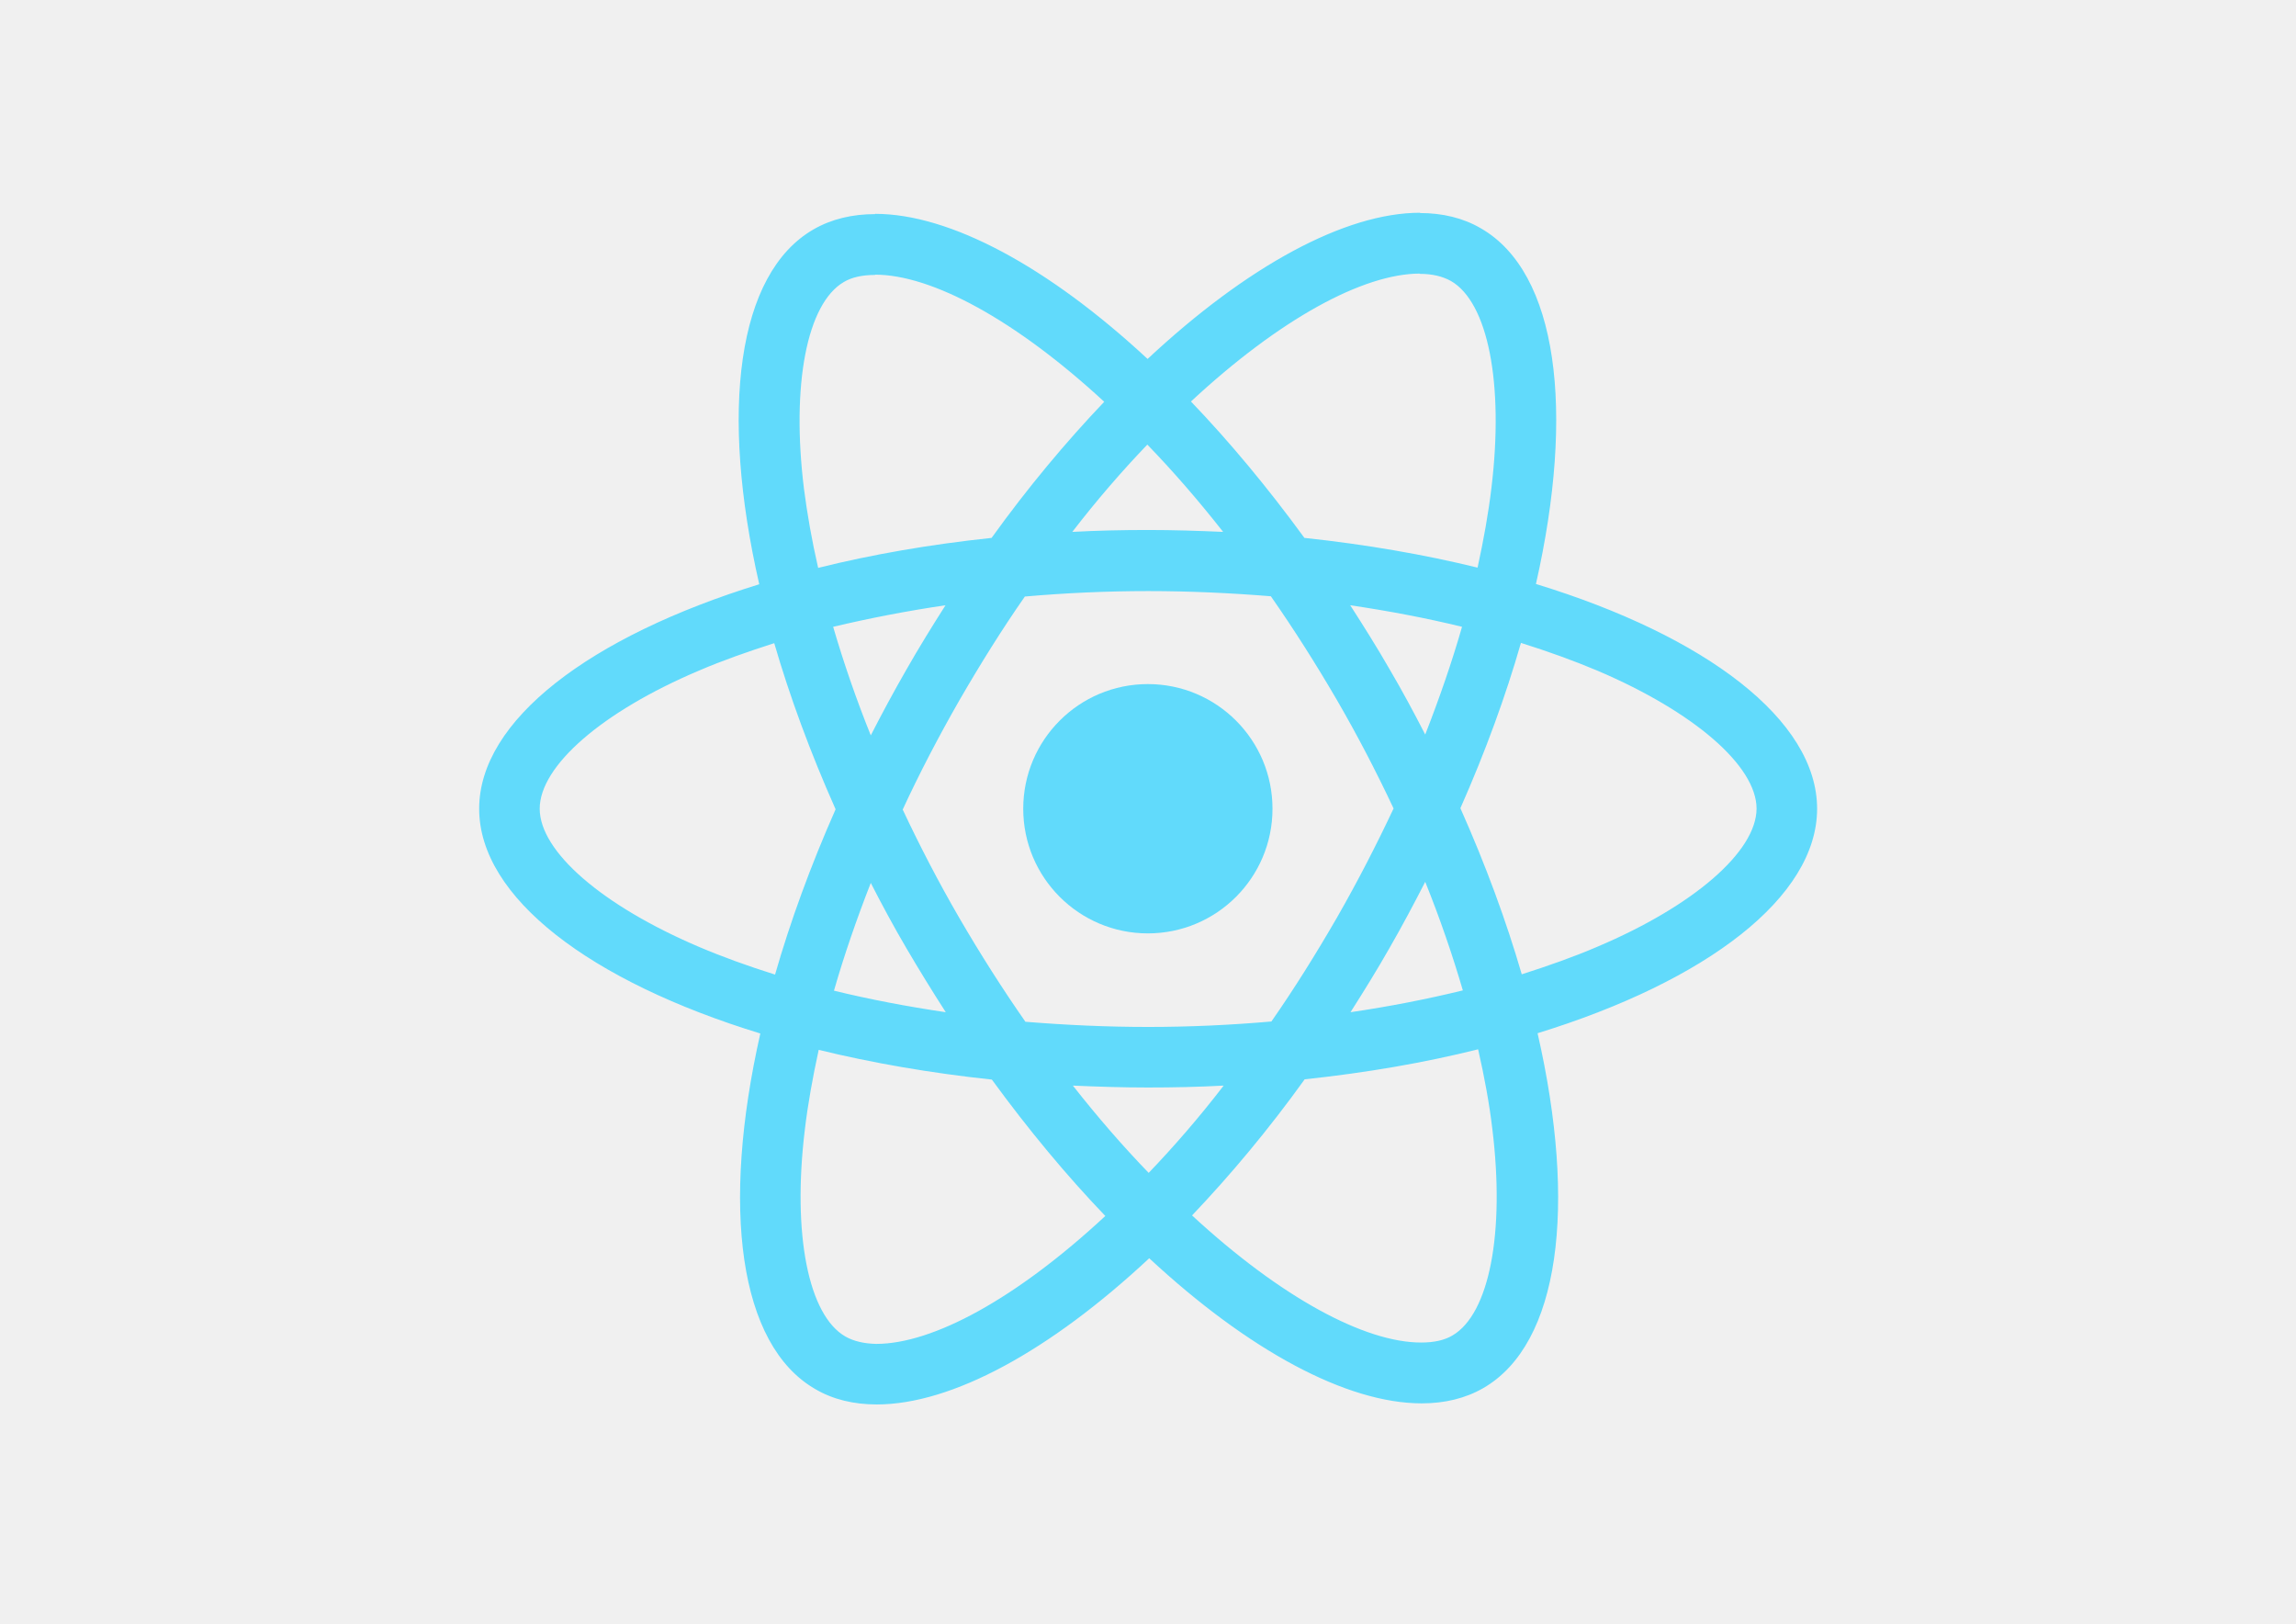
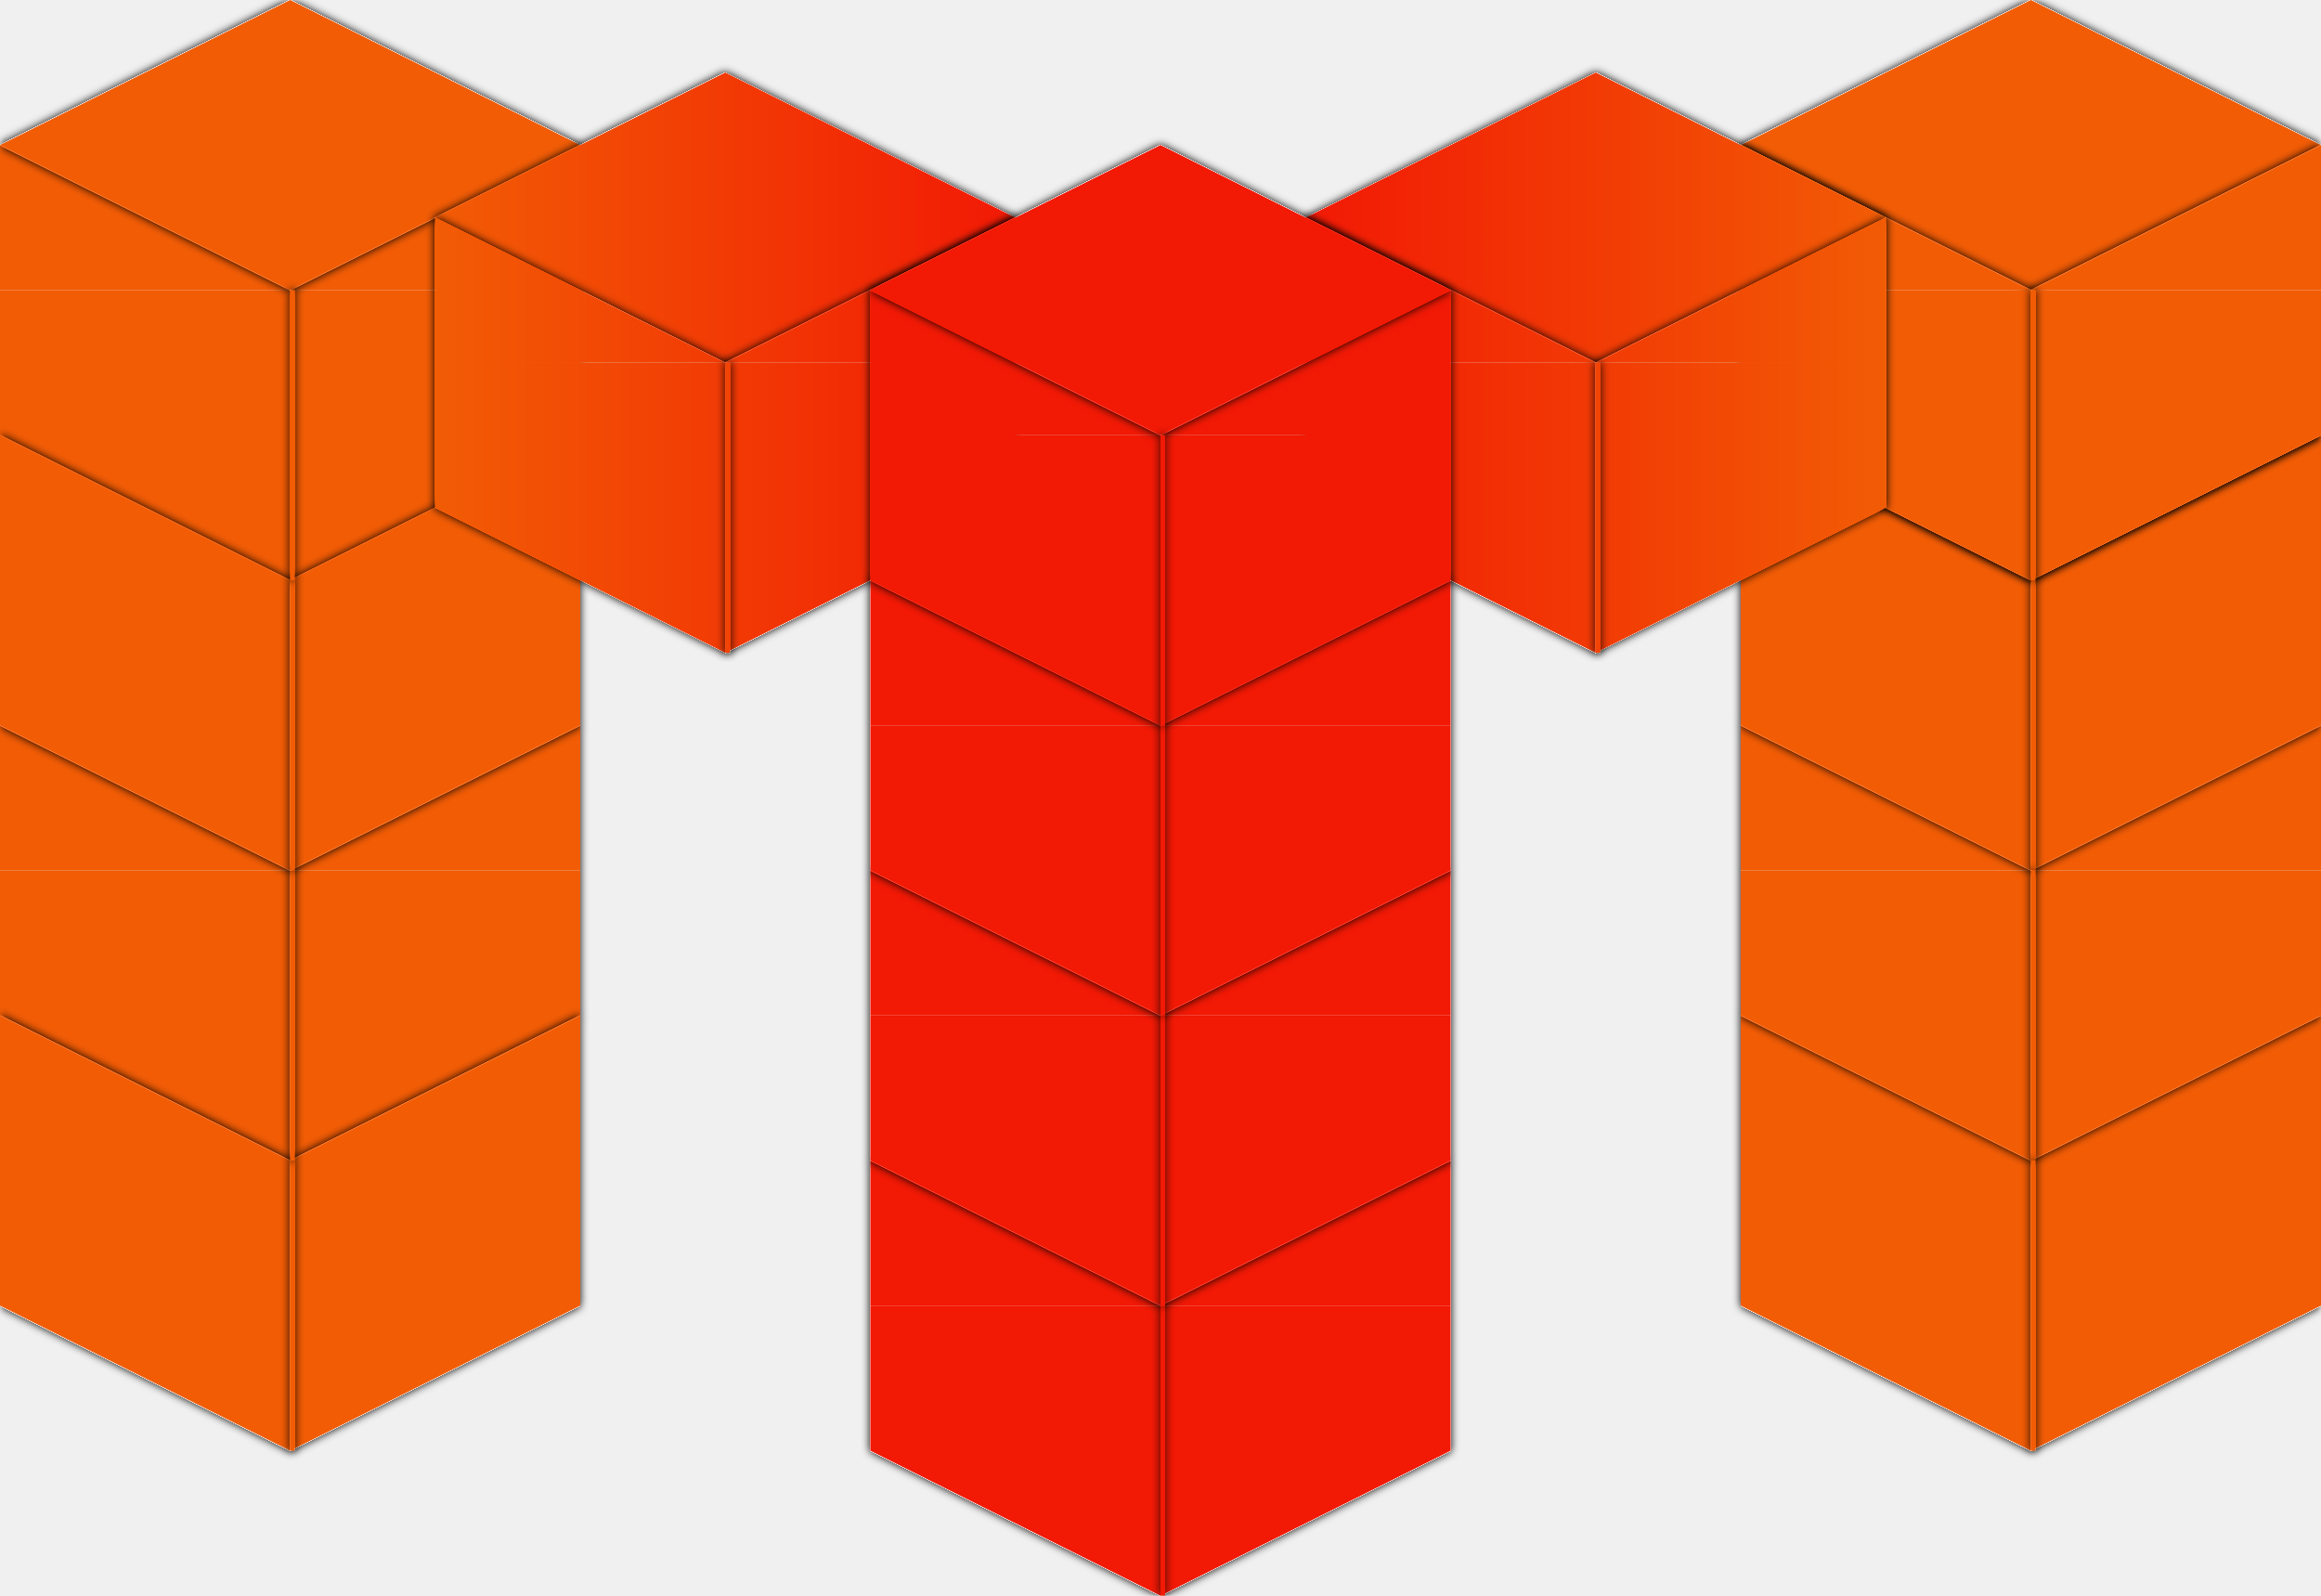
- <svg xmlns="http://www.w3.org/2000/svg" viewBox="0 0 841.9 595.3">
-   <g fill="#61DAFB">
-     <path d="M666.3 296.5c0-32.5-40.7-63.3-103.1-82.4 14.4-63.6 8-114.2-20.2-130.4-6.5-3.8-14.1-5.6-22.4-5.6v22.3c4.6 0 8.3.9 11.4 2.6 13.6 7.8 19.5 37.5 14.9 75.7-1.1 9.4-2.9 19.3-5.1 29.4-19.6-4.8-41-8.5-63.5-10.9-13.5-18.5-27.5-35.3-41.6-50 32.6-30.3 63.2-46.9 84-46.9V78c-27.5 0-63.5 19.6-99.9 53.6-36.4-33.8-72.4-53.2-99.9-53.2v22.3c20.7 0 51.4 16.5 84 46.6-14 14.7-28 31.4-41.3 49.9-22.6 2.4-44 6.1-63.6 11-2.3-10-4-19.7-5.2-29-4.7-38.2 1.1-67.9 14.6-75.8 3-1.8 6.9-2.6 11.5-2.6V78.5c-8.4 0-16 1.8-22.6 5.6-28.1 16.2-34.4 66.7-19.9 130.1-62.2 19.2-102.7 49.9-102.7 82.3 0 32.5 40.7 63.3 103.1 82.4-14.4 63.6-8 114.2 20.2 130.4 6.5 3.8 14.1 5.6 22.5 5.6 27.5 0 63.5-19.6 99.9-53.6 36.4 33.8 72.4 53.2 99.9 53.2 8.4 0 16-1.8 22.6-5.6 28.1-16.2 34.4-66.7 19.9-130.1 62-19.1 102.5-49.9 102.5-82.3zm-130.2-66.7c-3.7 12.9-8.3 26.2-13.5 39.5-4.1-8-8.4-16-13.1-24-4.6-8-9.5-15.8-14.4-23.4 14.2 2.1 27.9 4.7 41 7.9zm-45.8 106.5c-7.8 13.5-15.8 26.3-24.1 38.2-14.9 1.3-30 2-45.2 2-15.1 0-30.2-.7-45-1.9-8.3-11.9-16.4-24.6-24.2-38-7.6-13.1-14.5-26.4-20.8-39.8 6.2-13.4 13.2-26.8 20.7-39.9 7.8-13.5 15.8-26.3 24.1-38.2 14.9-1.3 30-2 45.2-2 15.1 0 30.2.7 45 1.9 8.3 11.9 16.4 24.6 24.2 38 7.6 13.1 14.5 26.4 20.8 39.8-6.3 13.4-13.2 26.8-20.7 39.9zm32.3-13c5.4 13.4 10 26.8 13.8 39.8-13.1 3.2-26.9 5.9-41.2 8 4.9-7.7 9.8-15.6 14.4-23.7 4.6-8 8.9-16.1 13-24.1zM421.2 430c-9.3-9.6-18.6-20.3-27.8-32 9 .4 18.2.7 27.5.7 9.4 0 18.7-.2 27.8-.7-9 11.7-18.3 22.4-27.5 32zm-74.4-58.9c-14.2-2.1-27.9-4.7-41-7.9 3.7-12.9 8.3-26.2 13.5-39.5 4.1 8 8.4 16 13.1 24 4.7 8 9.5 15.8 14.4 23.4zM420.7 163c9.3 9.6 18.6 20.3 27.8 32-9-.4-18.2-.7-27.5-.7-9.4 0-18.7.2-27.8.7 9-11.7 18.3-22.4 27.5-32zm-74 58.9c-4.9 7.7-9.8 15.6-14.4 23.7-4.6 8-8.9 16-13 24-5.4-13.4-10-26.8-13.8-39.8 13.1-3.1 26.9-5.8 41.2-7.9zm-90.5 125.2c-35.4-15.1-58.3-34.9-58.3-50.6 0-15.7 22.9-35.6 58.3-50.6 8.6-3.7 18-7 27.7-10.1 5.7 19.6 13.2 40 22.5 60.9-9.2 20.8-16.6 41.1-22.2 60.6-9.9-3.1-19.3-6.5-28-10.2zM310 490c-13.6-7.8-19.5-37.5-14.9-75.7 1.1-9.4 2.9-19.3 5.1-29.4 19.6 4.8 41 8.5 63.5 10.9 13.5 18.5 27.5 35.3 41.6 50-32.6 30.3-63.2 46.9-84 46.9-4.5-.1-8.3-1-11.3-2.7zm237.2-76.2c4.7 38.2-1.1 67.9-14.6 75.8-3 1.8-6.9 2.6-11.5 2.6-20.7 0-51.4-16.5-84-46.6 14-14.7 28-31.4 41.3-49.9 22.6-2.4 44-6.1 63.6-11 2.3 10.1 4.1 19.8 5.2 29.1zm38.5-66.7c-8.6 3.7-18 7-27.7 10.1-5.7-19.6-13.2-40-22.5-60.9 9.2-20.8 16.6-41.1 22.2-60.6 9.9 3.1 19.3 6.5 28.1 10.2 35.4 15.1 58.3 34.9 58.3 50.6-.1 15.7-23 35.6-58.4 50.6zM320.8 78.4z" />
-     <circle cx="420.9" cy="296.5" r="45.7" />
-     <path d="M520.5 78.1z" />
+ <svg xmlns="http://www.w3.org/2000/svg" width="512" height="352" viewBox="0 0 512 352" fill="none">
+   <g clip-path="url(#clip0_2135_15)">
+     <g filter="url(#filter0_d_2135_15)">
+       <path d="M64 64L128 96L64 128L0 96L64 64Z" fill="#F25C05" />
+     </g>
+     <g filter="url(#filter1_d_2135_15)">
+       <path d="M0 64H64V128L0 96V64Z" fill="#F25C05" />
+       <path d="M64 64H128V96L64 128V64Z" fill="#F25C05" />
+       <path d="M0 32L64 64H0V32Z" fill="#F25C05" />
+       <path d="M64 64L128 32V64H64Z" fill="#F25C05" />
+     </g>
+     <g filter="url(#filter2_d_2135_15)">
+       <path d="M0 192H64V256L0 224V192Z" fill="#F25C05" />
+       <path d="M64 192H128V224L64 256V192Z" fill="#F25C05" />
+       <path d="M0 160L64 192H0V160Z" fill="#F25C05" />
+       <path d="M64 192L128 160V192H64Z" fill="#F25C05" />
+     </g>
+     <g filter="url(#filter3_d_2135_15)">
+       <path d="M0 256H64V320L0 288V256Z" fill="#F25C05" />
+       <path d="M64 256H128V288L64 320V256Z" fill="#F25C05" />
+       <path d="M0 224L64 256H0V224Z" fill="#F25C05" />
+       <path d="M64 256L128 224V256H64Z" fill="#F25C05" />
+     </g>
+     <g filter="url(#filter4_d_2135_15)">
+       <path d="M384 256H448V320L384 288V256Z" fill="#F25C05" />
+       <path d="M448 256H512V288L448 320V256Z" fill="#F25C05" />
+       <path d="M384 224L448 256H384V224Z" fill="#F25C05" />
+       <path d="M448 256L512 224V256H448Z" fill="#F25C05" />
+     </g>
+     <g filter="url(#filter5_d_2135_15)">
+       <path d="M0 128H64V192L0 160V128Z" fill="#F25C05" />
+       <path d="M64 128H128V160L64 192V128Z" fill="#F25C05" />
+       <path d="M0 96L64 128H0V96Z" fill="#F25C05" />
+       <path d="M64 128L128 96V128H64Z" fill="#F25C05" />
+     </g>
+     <g filter="url(#filter6_d_2135_15)">
+       <path d="M384 192H448V256L384 224V192Z" fill="#F25C05" />
+       <path d="M448 192H512V224L448 256V192Z" fill="#F25C05" />
+       <path d="M384 160L448 192H384V160Z" fill="#F25C05" />
+       <path d="M448 192L512 160V192H448Z" fill="#F25C05" />
+     </g>
+     <g filter="url(#filter7_d_2135_15)">
+       <path d="M384 128H448V192L384 160V128Z" fill="#F25C05" />
+       <path d="M448 128H512V160L448 192V128Z" fill="#F25C05" />
+       <path d="M384 96L448 128H384V96Z" fill="#F25C05" />
+       <path d="M448 128L512 96V128H448Z" fill="#F25C05" />
+     </g>
+     <g filter="url(#filter8_d_2135_15)">
+       <path d="M448 64L512 96L448 128L384 96L448 64Z" fill="#F25C05" />
+     </g>
+     <g filter="url(#filter9_d_2135_15)">
+       <path d="M64 0L128 32L64 64L0 32L64 0Z" fill="#F25C05" />
+     </g>
+     <g filter="url(#filter10_d_2135_15)">
+       <path d="M448 0L512 32L448 64L384 32L448 0Z" fill="#F25C05" />
+     </g>
+     <g filter="url(#filter11_d_2135_15)">
+       <path d="M384 64H448V128L384 96V64Z" fill="#F25C05" />
+       <path d="M448 64H512V96L448 128V64Z" fill="#F25C05" />
+       <path d="M384 32L448 64H384V32Z" fill="#F25C05" />
+       <path d="M448 64L512 32V64H448Z" fill="#F25C05" />
+     </g>
+     <g filter="url(#filter12_d_2135_15)">
+       <line x1="64.5" y1="256" x2="64.5" y2="320" stroke="#F25C05" />
+     </g>
+     <g filter="url(#filter13_d_2135_15)">
+       <line x1="64.5" y1="192" x2="64.5" y2="256" stroke="#F25C05" />
+     </g>
+     <g filter="url(#filter14_d_2135_15)">
+       <line x1="64.5" y1="128" x2="64.5" y2="192" stroke="#F25C05" />
+     </g>
+     <g filter="url(#filter15_d_2135_15)">
+       <line x1="448.5" y1="128" x2="448.5" y2="192" stroke="#F25C05" />
+     </g>
+     <g filter="url(#filter16_d_2135_15)">
+       <line x1="448.5" y1="192" x2="448.5" y2="256" stroke="#F25C05" />
+     </g>
+     <g filter="url(#filter17_d_2135_15)">
+       <line x1="448.5" y1="256" x2="448.5" y2="320" stroke="#F25C05" />
+     </g>
+     <g filter="url(#filter18_d_2135_15)">
+       <line x1="448.5" y1="64" x2="448.5" y2="128" stroke="#F25C05" />
+     </g>
+     <g filter="url(#filter19_d_2135_15)">
+       <line x1="64.5" y1="64" x2="64.5" y2="128" stroke="#F25C05" />
+     </g>
+     <g filter="url(#filter20_d_2135_15)">
+       <path d="M160 16L224 48L160 80L96 48L160 16Z" fill="url(#paint0_linear_2135_15)" />
+     </g>
+     <g filter="url(#filter21_d_2135_15)">
+       <path d="M96 80H160V144L96 112V80Z" fill="url(#paint1_linear_2135_15)" />
+       <path d="M160 80H224V112L160 144V80Z" fill="url(#paint2_linear_2135_15)" />
+       <path d="M96 48L160 80H96V48Z" fill="url(#paint3_linear_2135_15)" />
+       <path d="M160 80L224 48V80H160Z" fill="url(#paint4_linear_2135_15)" />
+     </g>
+     <g filter="url(#filter22_d_2135_15)">
+       <line x1="160.5" y1="80" x2="160.5" y2="144" stroke="#F24405" />
+     </g>
+     <g filter="url(#filter23_d_2135_15)">
+       <path d="M352 16L416 48L352 80L288 48L352 16Z" fill="url(#paint5_linear_2135_15)" />
+     </g>
+     <g filter="url(#filter24_d_2135_15)">
+       <path d="M288 80H352V144L288 112V80Z" fill="url(#paint6_linear_2135_15)" />
+       <path d="M352 80H416V112L352 144V80Z" fill="url(#paint7_linear_2135_15)" />
+       <path d="M288 48L352 80H288V48Z" fill="url(#paint8_linear_2135_15)" />
+       <path d="M352 80L416 48V80H352Z" fill="url(#paint9_linear_2135_15)" />
+     </g>
+     <g filter="url(#filter25_d_2135_15)">
+       <line x1="352.5" y1="80" x2="352.5" y2="144" stroke="#F24405" />
+     </g>
+     <g filter="url(#filter26_d_2135_15)">
+       <path d="M256 96L320 128L256 160L192 128L256 96Z" fill="#F21905" />
+     </g>
+     <g filter="url(#filter27_d_2135_15)">
+       <path d="M192 288H256V352L192 320V288Z" fill="#F21905" />
+       <path d="M256 288H320V320L256 352V288Z" fill="#F21905" />
+       <path d="M192 256L256 288H192V256Z" fill="#F21905" />
+       <path d="M256 288L320 256V288H256Z" fill="#F21905" />
+     </g>
+     <g filter="url(#filter28_d_2135_15)">
+       <path d="M192 224H256V288L192 256V224Z" fill="#F21905" />
+       <path d="M256 224H320V256L256 288V224Z" fill="#F21905" />
+       <path d="M192 192L256 224H192V192Z" fill="#F21905" />
+       <path d="M256 224L320 192V224H256Z" fill="#F21905" />
+     </g>
+     <g filter="url(#filter29_d_2135_15)">
+       <path d="M192 160H256V224L192 192V160Z" fill="#F21905" />
+       <path d="M256 160H320V192L256 224V160Z" fill="#F21905" />
+       <path d="M192 128L256 160H192V128Z" fill="#F21905" />
+       <path d="M256 160L320 128V160H256Z" fill="#F21905" />
+     </g>
+     <g filter="url(#filter30_d_2135_15)">
+       <path d="M192 96H256V160L192 128V96Z" fill="#F21905" />
+       <path d="M256 96H320V128L256 160V96Z" fill="#F21905" />
+       <path d="M192 64L256 96H192V64Z" fill="#F21905" />
+       <path d="M256 96L320 64V96H256Z" fill="#F21905" />
+     </g>
+     <g filter="url(#filter31_d_2135_15)">
+       <path d="M256 32L320 64L256 96L192 64L256 32Z" fill="#F21905" />
+     </g>
+     <g filter="url(#filter32_d_2135_15)">
+       <line x1="256.5" y1="288" x2="256.5" y2="352" stroke="#F21905" />
+     </g>
+     <g filter="url(#filter33_d_2135_15)">
+       <line x1="256.5" y1="224" x2="256.5" y2="288" stroke="#F21905" />
+     </g>
+     <g filter="url(#filter34_d_2135_15)">
+       <line x1="256.5" y1="160" x2="256.5" y2="224" stroke="#F21905" />
+     </g>
+     <g filter="url(#filter35_d_2135_15)">
+       <line x1="256.5" y1="96" x2="256.5" y2="160" stroke="#F21905" />
+     </g>
  </g>
+   <defs>
+     <filter id="filter0_d_2135_15" x="-2" y="62" width="132" height="68" filterUnits="userSpaceOnUse" color-interpolation-filters="sRGB">
+       <feFlood flood-opacity="0" result="BackgroundImageFix" />
+       <feColorMatrix in="SourceAlpha" type="matrix" values="0 0 0 0 0 0 0 0 0 0 0 0 0 0 0 0 0 0 127 0" result="hardAlpha" />
+       <feOffset />
+       <feGaussianBlur stdDeviation="1" />
+       <feComposite in2="hardAlpha" operator="out" />
+       <feColorMatrix type="matrix" values="0 0 0 0 0 0 0 0 0 0 0 0 0 0 0 0 0 0 1 0" />
+       <feBlend mode="normal" in2="BackgroundImageFix" result="effect1_dropShadow_2135_15" />
+       <feBlend mode="normal" in="SourceGraphic" in2="effect1_dropShadow_2135_15" result="shape" />
+     </filter>
+     <filter id="filter1_d_2135_15" x="-2" y="30" width="132" height="100" filterUnits="userSpaceOnUse" color-interpolation-filters="sRGB">
+       <feFlood flood-opacity="0" result="BackgroundImageFix" />
+       <feColorMatrix in="SourceAlpha" type="matrix" values="0 0 0 0 0 0 0 0 0 0 0 0 0 0 0 0 0 0 127 0" result="hardAlpha" />
+       <feOffset />
+       <feGaussianBlur stdDeviation="1" />
+       <feComposite in2="hardAlpha" operator="out" />
+       <feColorMatrix type="matrix" values="0 0 0 0 0 0 0 0 0 0 0 0 0 0 0 0 0 0 1 0" />
+       <feBlend mode="normal" in2="BackgroundImageFix" result="effect1_dropShadow_2135_15" />
+       <feBlend mode="normal" in="SourceGraphic" in2="effect1_dropShadow_2135_15" result="shape" />
+     </filter>
+     <filter id="filter2_d_2135_15" x="-2" y="158" width="132" height="100" filterUnits="userSpaceOnUse" color-interpolation-filters="sRGB">
+       <feFlood flood-opacity="0" result="BackgroundImageFix" />
+       <feColorMatrix in="SourceAlpha" type="matrix" values="0 0 0 0 0 0 0 0 0 0 0 0 0 0 0 0 0 0 127 0" result="hardAlpha" />
+       <feOffset />
+       <feGaussianBlur stdDeviation="1" />
+       <feComposite in2="hardAlpha" operator="out" />
+       <feColorMatrix type="matrix" values="0 0 0 0 0 0 0 0 0 0 0 0 0 0 0 0 0 0 1 0" />
+       <feBlend mode="normal" in2="BackgroundImageFix" result="effect1_dropShadow_2135_15" />
+       <feBlend mode="normal" in="SourceGraphic" in2="effect1_dropShadow_2135_15" result="shape" />
+     </filter>
+     <filter id="filter3_d_2135_15" x="-2" y="222" width="132" height="100" filterUnits="userSpaceOnUse" color-interpolation-filters="sRGB">
+       <feFlood flood-opacity="0" result="BackgroundImageFix" />
+       <feColorMatrix in="SourceAlpha" type="matrix" values="0 0 0 0 0 0 0 0 0 0 0 0 0 0 0 0 0 0 127 0" result="hardAlpha" />
+       <feOffset />
+       <feGaussianBlur stdDeviation="1" />
+       <feComposite in2="hardAlpha" operator="out" />
+       <feColorMatrix type="matrix" values="0 0 0 0 0 0 0 0 0 0 0 0 0 0 0 0 0 0 1 0" />
+       <feBlend mode="normal" in2="BackgroundImageFix" result="effect1_dropShadow_2135_15" />
+       <feBlend mode="normal" in="SourceGraphic" in2="effect1_dropShadow_2135_15" result="shape" />
+     </filter>
+     <filter id="filter4_d_2135_15" x="382" y="222" width="132" height="100" filterUnits="userSpaceOnUse" color-interpolation-filters="sRGB">
+       <feFlood flood-opacity="0" result="BackgroundImageFix" />
+       <feColorMatrix in="SourceAlpha" type="matrix" values="0 0 0 0 0 0 0 0 0 0 0 0 0 0 0 0 0 0 127 0" result="hardAlpha" />
+       <feOffset />
+       <feGaussianBlur stdDeviation="1" />
+       <feComposite in2="hardAlpha" operator="out" />
+       <feColorMatrix type="matrix" values="0 0 0 0 0 0 0 0 0 0 0 0 0 0 0 0 0 0 1 0" />
+       <feBlend mode="normal" in2="BackgroundImageFix" result="effect1_dropShadow_2135_15" />
+       <feBlend mode="normal" in="SourceGraphic" in2="effect1_dropShadow_2135_15" result="shape" />
+     </filter>
+     <filter id="filter5_d_2135_15" x="-2" y="94" width="132" height="100" filterUnits="userSpaceOnUse" color-interpolation-filters="sRGB">
+       <feFlood flood-opacity="0" result="BackgroundImageFix" />
+       <feColorMatrix in="SourceAlpha" type="matrix" values="0 0 0 0 0 0 0 0 0 0 0 0 0 0 0 0 0 0 127 0" result="hardAlpha" />
+       <feOffset />
+       <feGaussianBlur stdDeviation="1" />
+       <feComposite in2="hardAlpha" operator="out" />
+       <feColorMatrix type="matrix" values="0 0 0 0 0 0 0 0 0 0 0 0 0 0 0 0 0 0 1 0" />
+       <feBlend mode="normal" in2="BackgroundImageFix" result="effect1_dropShadow_2135_15" />
+       <feBlend mode="normal" in="SourceGraphic" in2="effect1_dropShadow_2135_15" result="shape" />
+     </filter>
+     <filter id="filter6_d_2135_15" x="382" y="158" width="132" height="100" filterUnits="userSpaceOnUse" color-interpolation-filters="sRGB">
+       <feFlood flood-opacity="0" result="BackgroundImageFix" />
+       <feColorMatrix in="SourceAlpha" type="matrix" values="0 0 0 0 0 0 0 0 0 0 0 0 0 0 0 0 0 0 127 0" result="hardAlpha" />
+       <feOffset />
+       <feGaussianBlur stdDeviation="1" />
+       <feComposite in2="hardAlpha" operator="out" />
+       <feColorMatrix type="matrix" values="0 0 0 0 0 0 0 0 0 0 0 0 0 0 0 0 0 0 1 0" />
+       <feBlend mode="normal" in2="BackgroundImageFix" result="effect1_dropShadow_2135_15" />
+       <feBlend mode="normal" in="SourceGraphic" in2="effect1_dropShadow_2135_15" result="shape" />
+     </filter>
+     <filter id="filter7_d_2135_15" x="382" y="94" width="132" height="100" filterUnits="userSpaceOnUse" color-interpolation-filters="sRGB">
+       <feFlood flood-opacity="0" result="BackgroundImageFix" />
+       <feColorMatrix in="SourceAlpha" type="matrix" values="0 0 0 0 0 0 0 0 0 0 0 0 0 0 0 0 0 0 127 0" result="hardAlpha" />
+       <feOffset />
+       <feGaussianBlur stdDeviation="1" />
+       <feComposite in2="hardAlpha" operator="out" />
+       <feColorMatrix type="matrix" values="0 0 0 0 0 0 0 0 0 0 0 0 0 0 0 0 0 0 1 0" />
+       <feBlend mode="normal" in2="BackgroundImageFix" result="effect1_dropShadow_2135_15" />
+       <feBlend mode="normal" in="SourceGraphic" in2="effect1_dropShadow_2135_15" result="shape" />
+     </filter>
+     <filter id="filter8_d_2135_15" x="382" y="62" width="132" height="68" filterUnits="userSpaceOnUse" color-interpolation-filters="sRGB">
+       <feFlood flood-opacity="0" result="BackgroundImageFix" />
+       <feColorMatrix in="SourceAlpha" type="matrix" values="0 0 0 0 0 0 0 0 0 0 0 0 0 0 0 0 0 0 127 0" result="hardAlpha" />
+       <feOffset />
+       <feGaussianBlur stdDeviation="1" />
+       <feComposite in2="hardAlpha" operator="out" />
+       <feColorMatrix type="matrix" values="0 0 0 0 0 0 0 0 0 0 0 0 0 0 0 0 0 0 1 0" />
+       <feBlend mode="normal" in2="BackgroundImageFix" result="effect1_dropShadow_2135_15" />
+       <feBlend mode="normal" in="SourceGraphic" in2="effect1_dropShadow_2135_15" result="shape" />
+     </filter>
+     <filter id="filter9_d_2135_15" x="-2" y="-2" width="132" height="68" filterUnits="userSpaceOnUse" color-interpolation-filters="sRGB">
+       <feFlood flood-opacity="0" result="BackgroundImageFix" />
+       <feColorMatrix in="SourceAlpha" type="matrix" values="0 0 0 0 0 0 0 0 0 0 0 0 0 0 0 0 0 0 127 0" result="hardAlpha" />
+       <feOffset />
+       <feGaussianBlur stdDeviation="1" />
+       <feComposite in2="hardAlpha" operator="out" />
+       <feColorMatrix type="matrix" values="0 0 0 0 0 0 0 0 0 0 0 0 0 0 0 0 0 0 1 0" />
+       <feBlend mode="normal" in2="BackgroundImageFix" result="effect1_dropShadow_2135_15" />
+       <feBlend mode="normal" in="SourceGraphic" in2="effect1_dropShadow_2135_15" result="shape" />
+     </filter>
+     <filter id="filter10_d_2135_15" x="382" y="-2" width="132" height="68" filterUnits="userSpaceOnUse" color-interpolation-filters="sRGB">
+       <feFlood flood-opacity="0" result="BackgroundImageFix" />
+       <feColorMatrix in="SourceAlpha" type="matrix" values="0 0 0 0 0 0 0 0 0 0 0 0 0 0 0 0 0 0 127 0" result="hardAlpha" />
+       <feOffset />
+       <feGaussianBlur stdDeviation="1" />
+       <feComposite in2="hardAlpha" operator="out" />
+       <feColorMatrix type="matrix" values="0 0 0 0 0 0 0 0 0 0 0 0 0 0 0 0 0 0 1 0" />
+       <feBlend mode="normal" in2="BackgroundImageFix" result="effect1_dropShadow_2135_15" />
+       <feBlend mode="normal" in="SourceGraphic" in2="effect1_dropShadow_2135_15" result="shape" />
+     </filter>
+     <filter id="filter11_d_2135_15" x="382" y="30" width="132" height="100" filterUnits="userSpaceOnUse" color-interpolation-filters="sRGB">
+       <feFlood flood-opacity="0" result="BackgroundImageFix" />
+       <feColorMatrix in="SourceAlpha" type="matrix" values="0 0 0 0 0 0 0 0 0 0 0 0 0 0 0 0 0 0 127 0" result="hardAlpha" />
+       <feOffset />
+       <feGaussianBlur stdDeviation="1" />
+       <feComposite in2="hardAlpha" operator="out" />
+       <feColorMatrix type="matrix" values="0 0 0 0 0 0 0 0 0 0 0 0 0 0 0 0 0 0 1 0" />
+       <feBlend mode="normal" in2="BackgroundImageFix" result="effect1_dropShadow_2135_15" />
+       <feBlend mode="normal" in="SourceGraphic" in2="effect1_dropShadow_2135_15" result="shape" />
+     </filter>
+     <filter id="filter12_d_2135_15" x="62" y="254" width="5" height="68" filterUnits="userSpaceOnUse" color-interpolation-filters="sRGB">
+       <feFlood flood-opacity="0" result="BackgroundImageFix" />
+       <feColorMatrix in="SourceAlpha" type="matrix" values="0 0 0 0 0 0 0 0 0 0 0 0 0 0 0 0 0 0 127 0" result="hardAlpha" />
+       <feOffset />
+       <feGaussianBlur stdDeviation="1" />
+       <feComposite in2="hardAlpha" operator="out" />
+       <feColorMatrix type="matrix" values="0 0 0 0 0 0 0 0 0 0 0 0 0 0 0 0 0 0 1 0" />
+       <feBlend mode="normal" in2="BackgroundImageFix" result="effect1_dropShadow_2135_15" />
+       <feBlend mode="normal" in="SourceGraphic" in2="effect1_dropShadow_2135_15" result="shape" />
+     </filter>
+     <filter id="filter13_d_2135_15" x="62" y="190" width="5" height="68" filterUnits="userSpaceOnUse" color-interpolation-filters="sRGB">
+       <feFlood flood-opacity="0" result="BackgroundImageFix" />
+       <feColorMatrix in="SourceAlpha" type="matrix" values="0 0 0 0 0 0 0 0 0 0 0 0 0 0 0 0 0 0 127 0" result="hardAlpha" />
+       <feOffset />
+       <feGaussianBlur stdDeviation="1" />
+       <feComposite in2="hardAlpha" operator="out" />
+       <feColorMatrix type="matrix" values="0 0 0 0 0 0 0 0 0 0 0 0 0 0 0 0 0 0 1 0" />
+       <feBlend mode="normal" in2="BackgroundImageFix" result="effect1_dropShadow_2135_15" />
+       <feBlend mode="normal" in="SourceGraphic" in2="effect1_dropShadow_2135_15" result="shape" />
+     </filter>
+     <filter id="filter14_d_2135_15" x="62" y="126" width="5" height="68" filterUnits="userSpaceOnUse" color-interpolation-filters="sRGB">
+       <feFlood flood-opacity="0" result="BackgroundImageFix" />
+       <feColorMatrix in="SourceAlpha" type="matrix" values="0 0 0 0 0 0 0 0 0 0 0 0 0 0 0 0 0 0 127 0" result="hardAlpha" />
+       <feOffset />
+       <feGaussianBlur stdDeviation="1" />
+       <feComposite in2="hardAlpha" operator="out" />
+       <feColorMatrix type="matrix" values="0 0 0 0 0 0 0 0 0 0 0 0 0 0 0 0 0 0 1 0" />
+       <feBlend mode="normal" in2="BackgroundImageFix" result="effect1_dropShadow_2135_15" />
+       <feBlend mode="normal" in="SourceGraphic" in2="effect1_dropShadow_2135_15" result="shape" />
+     </filter>
+     <filter id="filter15_d_2135_15" x="446" y="126" width="5" height="68" filterUnits="userSpaceOnUse" color-interpolation-filters="sRGB">
+       <feFlood flood-opacity="0" result="BackgroundImageFix" />
+       <feColorMatrix in="SourceAlpha" type="matrix" values="0 0 0 0 0 0 0 0 0 0 0 0 0 0 0 0 0 0 127 0" result="hardAlpha" />
+       <feOffset />
+       <feGaussianBlur stdDeviation="1" />
+       <feComposite in2="hardAlpha" operator="out" />
+       <feColorMatrix type="matrix" values="0 0 0 0 0 0 0 0 0 0 0 0 0 0 0 0 0 0 1 0" />
+       <feBlend mode="normal" in2="BackgroundImageFix" result="effect1_dropShadow_2135_15" />
+       <feBlend mode="normal" in="SourceGraphic" in2="effect1_dropShadow_2135_15" result="shape" />
+     </filter>
+     <filter id="filter16_d_2135_15" x="446" y="190" width="5" height="68" filterUnits="userSpaceOnUse" color-interpolation-filters="sRGB">
+       <feFlood flood-opacity="0" result="BackgroundImageFix" />
+       <feColorMatrix in="SourceAlpha" type="matrix" values="0 0 0 0 0 0 0 0 0 0 0 0 0 0 0 0 0 0 127 0" result="hardAlpha" />
+       <feOffset />
+       <feGaussianBlur stdDeviation="1" />
+       <feComposite in2="hardAlpha" operator="out" />
+       <feColorMatrix type="matrix" values="0 0 0 0 0 0 0 0 0 0 0 0 0 0 0 0 0 0 1 0" />
+       <feBlend mode="normal" in2="BackgroundImageFix" result="effect1_dropShadow_2135_15" />
+       <feBlend mode="normal" in="SourceGraphic" in2="effect1_dropShadow_2135_15" result="shape" />
+     </filter>
+     <filter id="filter17_d_2135_15" x="446" y="254" width="5" height="68" filterUnits="userSpaceOnUse" color-interpolation-filters="sRGB">
+       <feFlood flood-opacity="0" result="BackgroundImageFix" />
+       <feColorMatrix in="SourceAlpha" type="matrix" values="0 0 0 0 0 0 0 0 0 0 0 0 0 0 0 0 0 0 127 0" result="hardAlpha" />
+       <feOffset />
+       <feGaussianBlur stdDeviation="1" />
+       <feComposite in2="hardAlpha" operator="out" />
+       <feColorMatrix type="matrix" values="0 0 0 0 0 0 0 0 0 0 0 0 0 0 0 0 0 0 1 0" />
+       <feBlend mode="normal" in2="BackgroundImageFix" result="effect1_dropShadow_2135_15" />
+       <feBlend mode="normal" in="SourceGraphic" in2="effect1_dropShadow_2135_15" result="shape" />
+     </filter>
+     <filter id="filter18_d_2135_15" x="446" y="62" width="5" height="68" filterUnits="userSpaceOnUse" color-interpolation-filters="sRGB">
+       <feFlood flood-opacity="0" result="BackgroundImageFix" />
+       <feColorMatrix in="SourceAlpha" type="matrix" values="0 0 0 0 0 0 0 0 0 0 0 0 0 0 0 0 0 0 127 0" result="hardAlpha" />
+       <feOffset />
+       <feGaussianBlur stdDeviation="1" />
+       <feComposite in2="hardAlpha" operator="out" />
+       <feColorMatrix type="matrix" values="0 0 0 0 0 0 0 0 0 0 0 0 0 0 0 0 0 0 1 0" />
+       <feBlend mode="normal" in2="BackgroundImageFix" result="effect1_dropShadow_2135_15" />
+       <feBlend mode="normal" in="SourceGraphic" in2="effect1_dropShadow_2135_15" result="shape" />
+     </filter>
+     <filter id="filter19_d_2135_15" x="62" y="62" width="5" height="68" filterUnits="userSpaceOnUse" color-interpolation-filters="sRGB">
+       <feFlood flood-opacity="0" result="BackgroundImageFix" />
+       <feColorMatrix in="SourceAlpha" type="matrix" values="0 0 0 0 0 0 0 0 0 0 0 0 0 0 0 0 0 0 127 0" result="hardAlpha" />
+       <feOffset />
+       <feGaussianBlur stdDeviation="1" />
+       <feComposite in2="hardAlpha" operator="out" />
+       <feColorMatrix type="matrix" values="0 0 0 0 0 0 0 0 0 0 0 0 0 0 0 0 0 0 1 0" />
+       <feBlend mode="normal" in2="BackgroundImageFix" result="effect1_dropShadow_2135_15" />
+       <feBlend mode="normal" in="SourceGraphic" in2="effect1_dropShadow_2135_15" result="shape" />
+     </filter>
+     <filter id="filter20_d_2135_15" x="94" y="14" width="132" height="68" filterUnits="userSpaceOnUse" color-interpolation-filters="sRGB">
+       <feFlood flood-opacity="0" result="BackgroundImageFix" />
+       <feColorMatrix in="SourceAlpha" type="matrix" values="0 0 0 0 0 0 0 0 0 0 0 0 0 0 0 0 0 0 127 0" result="hardAlpha" />
+       <feOffset />
+       <feGaussianBlur stdDeviation="1" />
+       <feComposite in2="hardAlpha" operator="out" />
+       <feColorMatrix type="matrix" values="0 0 0 0 0 0 0 0 0 0 0 0 0 0 0 0 0 0 1 0" />
+       <feBlend mode="normal" in2="BackgroundImageFix" result="effect1_dropShadow_2135_15" />
+       <feBlend mode="normal" in="SourceGraphic" in2="effect1_dropShadow_2135_15" result="shape" />
+     </filter>
+     <filter id="filter21_d_2135_15" x="94" y="46" width="132" height="100" filterUnits="userSpaceOnUse" color-interpolation-filters="sRGB">
+       <feFlood flood-opacity="0" result="BackgroundImageFix" />
+       <feColorMatrix in="SourceAlpha" type="matrix" values="0 0 0 0 0 0 0 0 0 0 0 0 0 0 0 0 0 0 127 0" result="hardAlpha" />
+       <feOffset />
+       <feGaussianBlur stdDeviation="1" />
+       <feComposite in2="hardAlpha" operator="out" />
+       <feColorMatrix type="matrix" values="0 0 0 0 0 0 0 0 0 0 0 0 0 0 0 0 0 0 1 0" />
+       <feBlend mode="normal" in2="BackgroundImageFix" result="effect1_dropShadow_2135_15" />
+       <feBlend mode="normal" in="SourceGraphic" in2="effect1_dropShadow_2135_15" result="shape" />
+     </filter>
+     <filter id="filter22_d_2135_15" x="158" y="78" width="5" height="68" filterUnits="userSpaceOnUse" color-interpolation-filters="sRGB">
+       <feFlood flood-opacity="0" result="BackgroundImageFix" />
+       <feColorMatrix in="SourceAlpha" type="matrix" values="0 0 0 0 0 0 0 0 0 0 0 0 0 0 0 0 0 0 127 0" result="hardAlpha" />
+       <feOffset />
+       <feGaussianBlur stdDeviation="1" />
+       <feComposite in2="hardAlpha" operator="out" />
+       <feColorMatrix type="matrix" values="0 0 0 0 0 0 0 0 0 0 0 0 0 0 0 0 0 0 1 0" />
+       <feBlend mode="normal" in2="BackgroundImageFix" result="effect1_dropShadow_2135_15" />
+       <feBlend mode="normal" in="SourceGraphic" in2="effect1_dropShadow_2135_15" result="shape" />
+     </filter>
+     <filter id="filter23_d_2135_15" x="286" y="14" width="132" height="68" filterUnits="userSpaceOnUse" color-interpolation-filters="sRGB">
+       <feFlood flood-opacity="0" result="BackgroundImageFix" />
+       <feColorMatrix in="SourceAlpha" type="matrix" values="0 0 0 0 0 0 0 0 0 0 0 0 0 0 0 0 0 0 127 0" result="hardAlpha" />
+       <feOffset />
+       <feGaussianBlur stdDeviation="1" />
+       <feComposite in2="hardAlpha" operator="out" />
+       <feColorMatrix type="matrix" values="0 0 0 0 0 0 0 0 0 0 0 0 0 0 0 0 0 0 1 0" />
+       <feBlend mode="normal" in2="BackgroundImageFix" result="effect1_dropShadow_2135_15" />
+       <feBlend mode="normal" in="SourceGraphic" in2="effect1_dropShadow_2135_15" result="shape" />
+     </filter>
+     <filter id="filter24_d_2135_15" x="286" y="46" width="132" height="100" filterUnits="userSpaceOnUse" color-interpolation-filters="sRGB">
+       <feFlood flood-opacity="0" result="BackgroundImageFix" />
+       <feColorMatrix in="SourceAlpha" type="matrix" values="0 0 0 0 0 0 0 0 0 0 0 0 0 0 0 0 0 0 127 0" result="hardAlpha" />
+       <feOffset />
+       <feGaussianBlur stdDeviation="1" />
+       <feComposite in2="hardAlpha" operator="out" />
+       <feColorMatrix type="matrix" values="0 0 0 0 0 0 0 0 0 0 0 0 0 0 0 0 0 0 1 0" />
+       <feBlend mode="normal" in2="BackgroundImageFix" result="effect1_dropShadow_2135_15" />
+       <feBlend mode="normal" in="SourceGraphic" in2="effect1_dropShadow_2135_15" result="shape" />
+     </filter>
+     <filter id="filter25_d_2135_15" x="350" y="78" width="5" height="68" filterUnits="userSpaceOnUse" color-interpolation-filters="sRGB">
+       <feFlood flood-opacity="0" result="BackgroundImageFix" />
+       <feColorMatrix in="SourceAlpha" type="matrix" values="0 0 0 0 0 0 0 0 0 0 0 0 0 0 0 0 0 0 127 0" result="hardAlpha" />
+       <feOffset />
+       <feGaussianBlur stdDeviation="1" />
+       <feComposite in2="hardAlpha" operator="out" />
+       <feColorMatrix type="matrix" values="0 0 0 0 0 0 0 0 0 0 0 0 0 0 0 0 0 0 1 0" />
+       <feBlend mode="normal" in2="BackgroundImageFix" result="effect1_dropShadow_2135_15" />
+       <feBlend mode="normal" in="SourceGraphic" in2="effect1_dropShadow_2135_15" result="shape" />
+     </filter>
+     <filter id="filter26_d_2135_15" x="190" y="94" width="132" height="68" filterUnits="userSpaceOnUse" color-interpolation-filters="sRGB">
+       <feFlood flood-opacity="0" result="BackgroundImageFix" />
+       <feColorMatrix in="SourceAlpha" type="matrix" values="0 0 0 0 0 0 0 0 0 0 0 0 0 0 0 0 0 0 127 0" result="hardAlpha" />
+       <feOffset />
+       <feGaussianBlur stdDeviation="1" />
+       <feComposite in2="hardAlpha" operator="out" />
+       <feColorMatrix type="matrix" values="0 0 0 0 0 0 0 0 0 0 0 0 0 0 0 0 0 0 1 0" />
+       <feBlend mode="normal" in2="BackgroundImageFix" result="effect1_dropShadow_2135_15" />
+       <feBlend mode="normal" in="SourceGraphic" in2="effect1_dropShadow_2135_15" result="shape" />
+     </filter>
+     <filter id="filter27_d_2135_15" x="190" y="254" width="132" height="100" filterUnits="userSpaceOnUse" color-interpolation-filters="sRGB">
+       <feFlood flood-opacity="0" result="BackgroundImageFix" />
+       <feColorMatrix in="SourceAlpha" type="matrix" values="0 0 0 0 0 0 0 0 0 0 0 0 0 0 0 0 0 0 127 0" result="hardAlpha" />
+       <feOffset />
+       <feGaussianBlur stdDeviation="1" />
+       <feComposite in2="hardAlpha" operator="out" />
+       <feColorMatrix type="matrix" values="0 0 0 0 0 0 0 0 0 0 0 0 0 0 0 0 0 0 1 0" />
+       <feBlend mode="normal" in2="BackgroundImageFix" result="effect1_dropShadow_2135_15" />
+       <feBlend mode="normal" in="SourceGraphic" in2="effect1_dropShadow_2135_15" result="shape" />
+     </filter>
+     <filter id="filter28_d_2135_15" x="190" y="190" width="132" height="100" filterUnits="userSpaceOnUse" color-interpolation-filters="sRGB">
+       <feFlood flood-opacity="0" result="BackgroundImageFix" />
+       <feColorMatrix in="SourceAlpha" type="matrix" values="0 0 0 0 0 0 0 0 0 0 0 0 0 0 0 0 0 0 127 0" result="hardAlpha" />
+       <feOffset />
+       <feGaussianBlur stdDeviation="1" />
+       <feComposite in2="hardAlpha" operator="out" />
+       <feColorMatrix type="matrix" values="0 0 0 0 0 0 0 0 0 0 0 0 0 0 0 0 0 0 1 0" />
+       <feBlend mode="normal" in2="BackgroundImageFix" result="effect1_dropShadow_2135_15" />
+       <feBlend mode="normal" in="SourceGraphic" in2="effect1_dropShadow_2135_15" result="shape" />
+     </filter>
+     <filter id="filter29_d_2135_15" x="190" y="126" width="132" height="100" filterUnits="userSpaceOnUse" color-interpolation-filters="sRGB">
+       <feFlood flood-opacity="0" result="BackgroundImageFix" />
+       <feColorMatrix in="SourceAlpha" type="matrix" values="0 0 0 0 0 0 0 0 0 0 0 0 0 0 0 0 0 0 127 0" result="hardAlpha" />
+       <feOffset />
+       <feGaussianBlur stdDeviation="1" />
+       <feComposite in2="hardAlpha" operator="out" />
+       <feColorMatrix type="matrix" values="0 0 0 0 0 0 0 0 0 0 0 0 0 0 0 0 0 0 1 0" />
+       <feBlend mode="normal" in2="BackgroundImageFix" result="effect1_dropShadow_2135_15" />
+       <feBlend mode="normal" in="SourceGraphic" in2="effect1_dropShadow_2135_15" result="shape" />
+     </filter>
+     <filter id="filter30_d_2135_15" x="190" y="62" width="132" height="100" filterUnits="userSpaceOnUse" color-interpolation-filters="sRGB">
+       <feFlood flood-opacity="0" result="BackgroundImageFix" />
+       <feColorMatrix in="SourceAlpha" type="matrix" values="0 0 0 0 0 0 0 0 0 0 0 0 0 0 0 0 0 0 127 0" result="hardAlpha" />
+       <feOffset />
+       <feGaussianBlur stdDeviation="1" />
+       <feComposite in2="hardAlpha" operator="out" />
+       <feColorMatrix type="matrix" values="0 0 0 0 0 0 0 0 0 0 0 0 0 0 0 0 0 0 1 0" />
+       <feBlend mode="normal" in2="BackgroundImageFix" result="effect1_dropShadow_2135_15" />
+       <feBlend mode="normal" in="SourceGraphic" in2="effect1_dropShadow_2135_15" result="shape" />
+     </filter>
+     <filter id="filter31_d_2135_15" x="190" y="30" width="132" height="68" filterUnits="userSpaceOnUse" color-interpolation-filters="sRGB">
+       <feFlood flood-opacity="0" result="BackgroundImageFix" />
+       <feColorMatrix in="SourceAlpha" type="matrix" values="0 0 0 0 0 0 0 0 0 0 0 0 0 0 0 0 0 0 127 0" result="hardAlpha" />
+       <feOffset />
+       <feGaussianBlur stdDeviation="1" />
+       <feComposite in2="hardAlpha" operator="out" />
+       <feColorMatrix type="matrix" values="0 0 0 0 0 0 0 0 0 0 0 0 0 0 0 0 0 0 1 0" />
+       <feBlend mode="normal" in2="BackgroundImageFix" result="effect1_dropShadow_2135_15" />
+       <feBlend mode="normal" in="SourceGraphic" in2="effect1_dropShadow_2135_15" result="shape" />
+     </filter>
+     <filter id="filter32_d_2135_15" x="254" y="286" width="5" height="68" filterUnits="userSpaceOnUse" color-interpolation-filters="sRGB">
+       <feFlood flood-opacity="0" result="BackgroundImageFix" />
+       <feColorMatrix in="SourceAlpha" type="matrix" values="0 0 0 0 0 0 0 0 0 0 0 0 0 0 0 0 0 0 127 0" result="hardAlpha" />
+       <feOffset />
+       <feGaussianBlur stdDeviation="1" />
+       <feComposite in2="hardAlpha" operator="out" />
+       <feColorMatrix type="matrix" values="0 0 0 0 0 0 0 0 0 0 0 0 0 0 0 0 0 0 1 0" />
+       <feBlend mode="normal" in2="BackgroundImageFix" result="effect1_dropShadow_2135_15" />
+       <feBlend mode="normal" in="SourceGraphic" in2="effect1_dropShadow_2135_15" result="shape" />
+     </filter>
+     <filter id="filter33_d_2135_15" x="254" y="222" width="5" height="68" filterUnits="userSpaceOnUse" color-interpolation-filters="sRGB">
+       <feFlood flood-opacity="0" result="BackgroundImageFix" />
+       <feColorMatrix in="SourceAlpha" type="matrix" values="0 0 0 0 0 0 0 0 0 0 0 0 0 0 0 0 0 0 127 0" result="hardAlpha" />
+       <feOffset />
+       <feGaussianBlur stdDeviation="1" />
+       <feComposite in2="hardAlpha" operator="out" />
+       <feColorMatrix type="matrix" values="0 0 0 0 0 0 0 0 0 0 0 0 0 0 0 0 0 0 1 0" />
+       <feBlend mode="normal" in2="BackgroundImageFix" result="effect1_dropShadow_2135_15" />
+       <feBlend mode="normal" in="SourceGraphic" in2="effect1_dropShadow_2135_15" result="shape" />
+     </filter>
+     <filter id="filter34_d_2135_15" x="254" y="158" width="5" height="68" filterUnits="userSpaceOnUse" color-interpolation-filters="sRGB">
+       <feFlood flood-opacity="0" result="BackgroundImageFix" />
+       <feColorMatrix in="SourceAlpha" type="matrix" values="0 0 0 0 0 0 0 0 0 0 0 0 0 0 0 0 0 0 127 0" result="hardAlpha" />
+       <feOffset />
+       <feGaussianBlur stdDeviation="1" />
+       <feComposite in2="hardAlpha" operator="out" />
+       <feColorMatrix type="matrix" values="0 0 0 0 0 0 0 0 0 0 0 0 0 0 0 0 0 0 1 0" />
+       <feBlend mode="normal" in2="BackgroundImageFix" result="effect1_dropShadow_2135_15" />
+       <feBlend mode="normal" in="SourceGraphic" in2="effect1_dropShadow_2135_15" result="shape" />
+     </filter>
+     <filter id="filter35_d_2135_15" x="254" y="94" width="5" height="68" filterUnits="userSpaceOnUse" color-interpolation-filters="sRGB">
+       <feFlood flood-opacity="0" result="BackgroundImageFix" />
+       <feColorMatrix in="SourceAlpha" type="matrix" values="0 0 0 0 0 0 0 0 0 0 0 0 0 0 0 0 0 0 127 0" result="hardAlpha" />
+       <feOffset />
+       <feGaussianBlur stdDeviation="1" />
+       <feComposite in2="hardAlpha" operator="out" />
+       <feColorMatrix type="matrix" values="0 0 0 0 0 0 0 0 0 0 0 0 0 0 0 0 0 0 1 0" />
+       <feBlend mode="normal" in2="BackgroundImageFix" result="effect1_dropShadow_2135_15" />
+       <feBlend mode="normal" in="SourceGraphic" in2="effect1_dropShadow_2135_15" result="shape" />
+     </filter>
+     <linearGradient id="paint0_linear_2135_15" x1="96" y1="48" x2="224" y2="48" gradientUnits="userSpaceOnUse">
+       <stop stop-color="#F25C05" />
+       <stop offset="1" stop-color="#F21905" />
+     </linearGradient>
+     <linearGradient id="paint1_linear_2135_15" x1="96" y1="80" x2="224" y2="80" gradientUnits="userSpaceOnUse">
+       <stop stop-color="#F25C05" />
+       <stop offset="1" stop-color="#F21905" />
+     </linearGradient>
+     <linearGradient id="paint2_linear_2135_15" x1="96" y1="80" x2="224" y2="80" gradientUnits="userSpaceOnUse">
+       <stop stop-color="#F25C05" />
+       <stop offset="1" stop-color="#F21905" />
+     </linearGradient>
+     <linearGradient id="paint3_linear_2135_15" x1="96" y1="80" x2="224" y2="80" gradientUnits="userSpaceOnUse">
+       <stop stop-color="#F25C05" />
+       <stop offset="1" stop-color="#F21905" />
+     </linearGradient>
+     <linearGradient id="paint4_linear_2135_15" x1="96" y1="80" x2="224" y2="80" gradientUnits="userSpaceOnUse">
+       <stop stop-color="#F25C05" />
+       <stop offset="1" stop-color="#F21905" />
+     </linearGradient>
+     <linearGradient id="paint5_linear_2135_15" x1="288" y1="48" x2="416" y2="48" gradientUnits="userSpaceOnUse">
+       <stop stop-color="#F21905" />
+       <stop offset="1" stop-color="#F25C05" />
+     </linearGradient>
+     <linearGradient id="paint6_linear_2135_15" x1="288" y1="80" x2="416" y2="80" gradientUnits="userSpaceOnUse">
+       <stop stop-color="#F21905" />
+       <stop offset="1" stop-color="#F25C05" />
+     </linearGradient>
+     <linearGradient id="paint7_linear_2135_15" x1="288" y1="80" x2="416" y2="80" gradientUnits="userSpaceOnUse">
+       <stop stop-color="#F21905" />
+       <stop offset="1" stop-color="#F25C05" />
+     </linearGradient>
+     <linearGradient id="paint8_linear_2135_15" x1="288" y1="80" x2="416" y2="80" gradientUnits="userSpaceOnUse">
+       <stop stop-color="#F21905" />
+       <stop offset="1" stop-color="#F25C05" />
+     </linearGradient>
+     <linearGradient id="paint9_linear_2135_15" x1="288" y1="80" x2="416" y2="80" gradientUnits="userSpaceOnUse">
+       <stop stop-color="#F21905" />
+       <stop offset="1" stop-color="#F25C05" />
+     </linearGradient>
+     <clipPath id="clip0_2135_15">
+       <rect width="512" height="352" fill="white" />
+     </clipPath>
+   </defs>
</svg>
